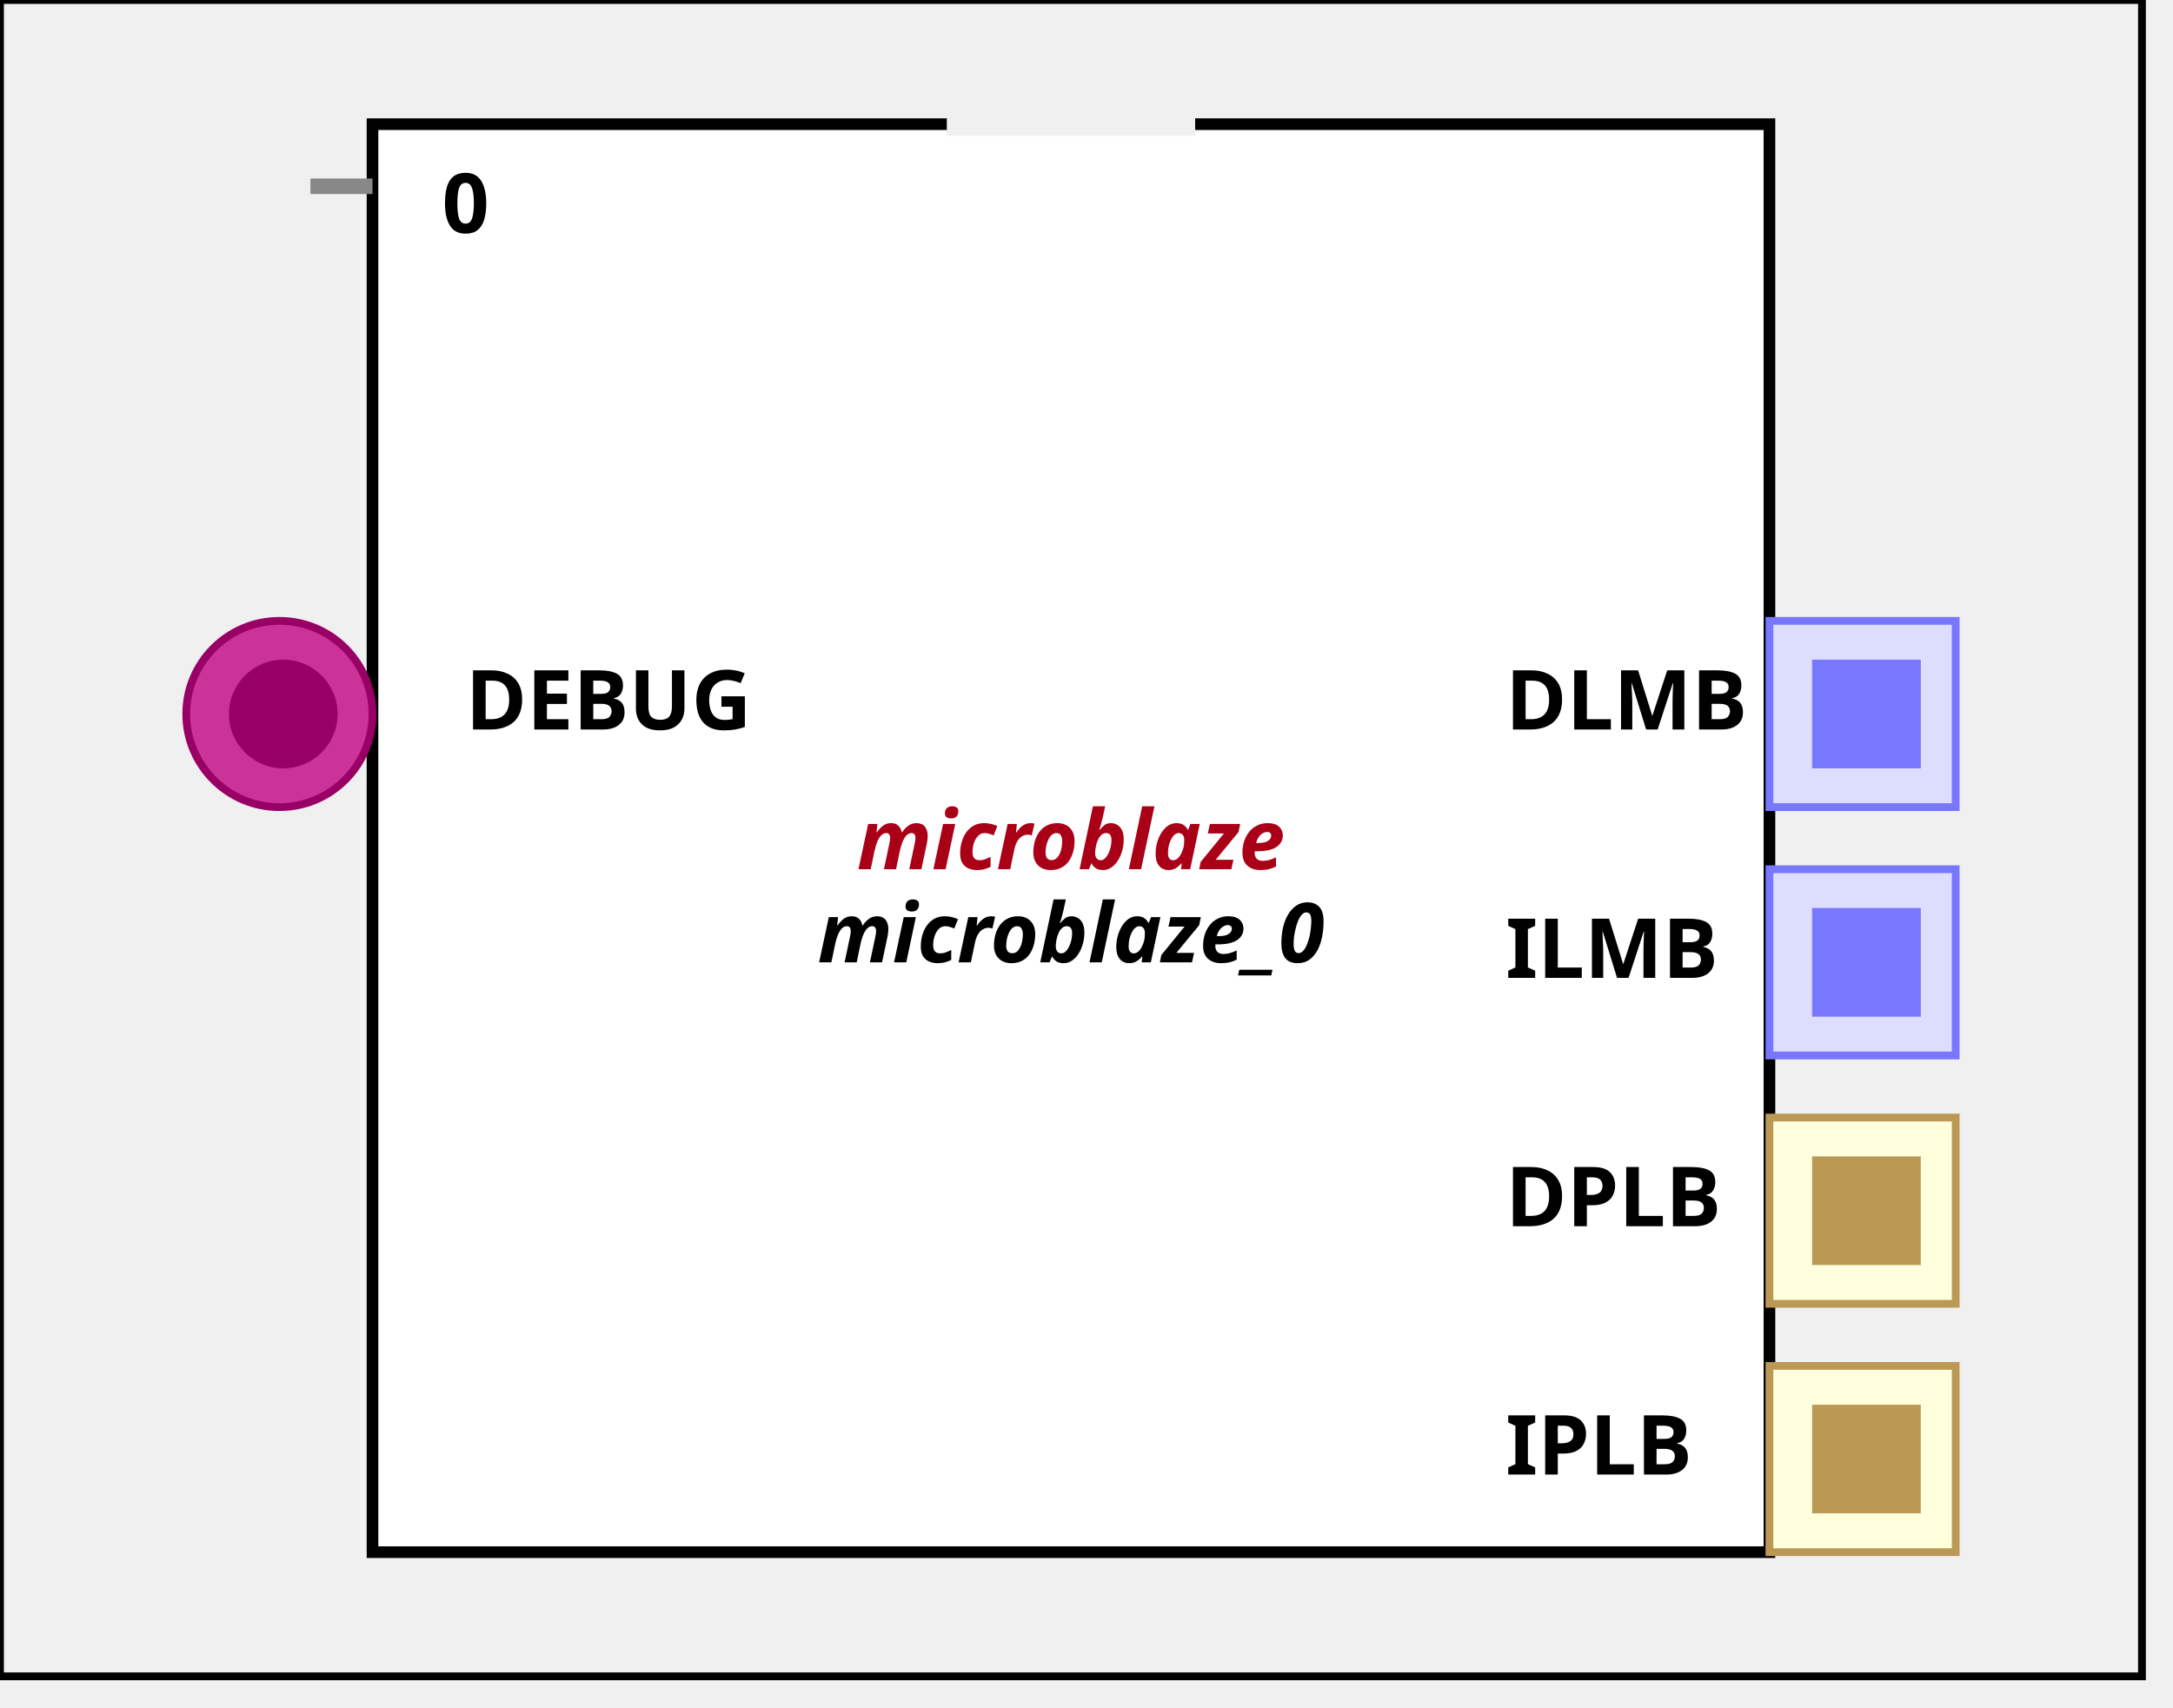
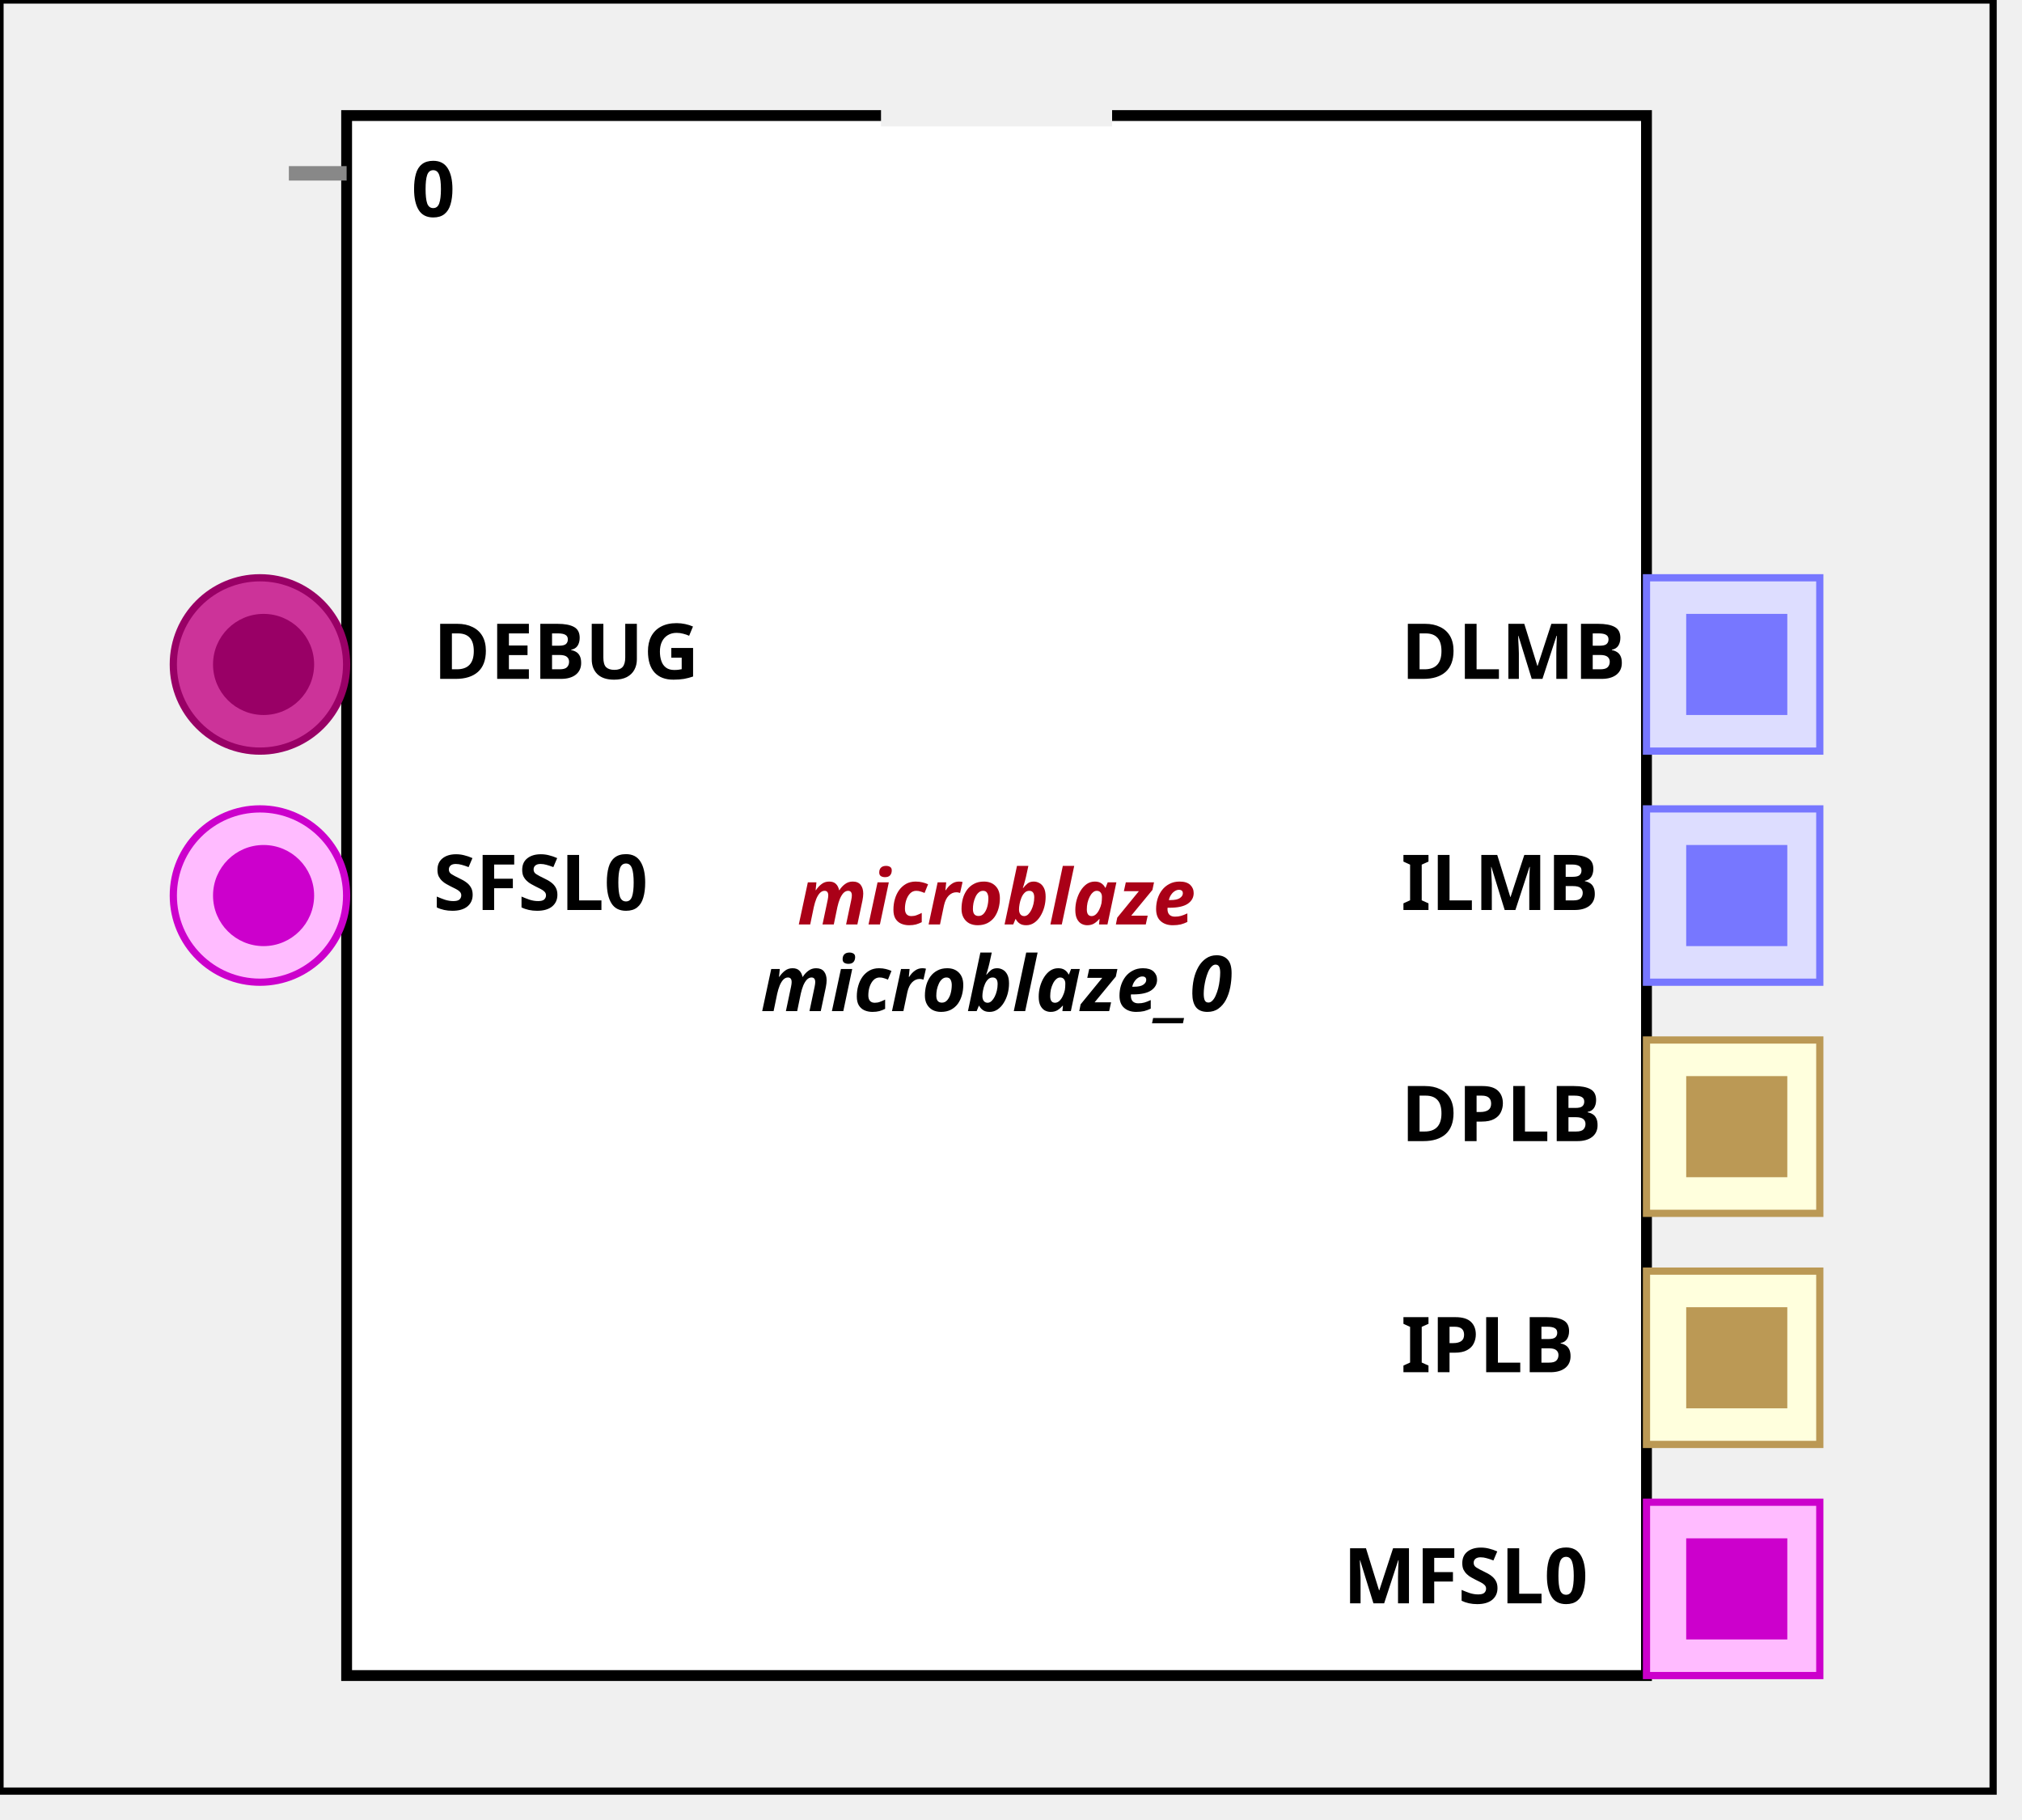
- <svg xmlns:xlink="http://www.w3.org/1999/xlink" width="280" height="220">
+ <svg xmlns:xlink="http://www.w3.org/1999/xlink" width="280" height="252">
  <defs>
    <g id="XIL_BifLabel">
      <rect x="0" y="0" rx="3" ry="3" width="32" height="16" style="fill:#990066; stroke:black; stroke-width:1" />
    </g>
    <g id="XIL_busconn_TARGET">
      <circle cx="12" cy="12" r="12" style="fill:#CC3399; stroke:#990066; stroke-width:1" />
      <circle cx="12.5" cy="12" r="7" style="fill:#990066; stroke:none;" />
    </g>
    <g id="XIL_busconn_INITIATOR">
      <rect x="0" y="0" width="24" height="24" style="fill:#CC3399; stroke:#990066; stroke-width:1" />
      <rect x="5.5" y="5" width="14" height="14" style="fill:#990066; stroke:none;" />
    </g>
    <g id="LMB_BifLabel">
      <rect x="0" y="0" rx="3" ry="3" width="32" height="16" style="fill:#7777FF; stroke:black; stroke-width:1" />
    </g>
    <g id="LMB_busconn_SLAVE">
      <circle cx="12" cy="12" r="12" style="fill:#DDDDFF; stroke:#7777FF; stroke-width:1" />
      <circle cx="12.5" cy="12" r="7" style="fill:#7777FF; stroke:none;" />
    </g>
    <g id="LMB_busconn_MASTER">
      <rect x="0" y="0" width="24" height="24" style="fill:#DDDDFF; stroke:#7777FF; stroke-width:1" />
      <rect x="5.5" y="5" width="14" height="14" style="fill:#7777FF; stroke:none;" />
+     </g>
+     <g id="FSL_BifLabel">
+       <rect x="0" y="0" rx="3" ry="3" width="32" height="16" style="fill:#CC00CC; stroke:black; stroke-width:1" />
+     </g>
+     <g id="FSL_busconn_SLAVE">
+       <circle cx="12" cy="12" r="12" style="fill:#FFBBFF; stroke:#CC00CC; stroke-width:1" />
+       <circle cx="12.5" cy="12" r="7" style="fill:#CC00CC; stroke:none;" />
+     </g>
+     <g id="FSL_busconn_MASTER">
+       <rect x="0" y="0" width="24" height="24" style="fill:#FFBBFF; stroke:#CC00CC; stroke-width:1" />
+       <rect x="5.5" y="5" width="14" height="14" style="fill:#CC00CC; stroke:none;" />
    </g>
    <g id="PLBV46_BifLabel">
      <rect x="0" y="0" rx="3" ry="3" width="32" height="16" style="fill:#BB9955; stroke:black; stroke-width:1" />
    </g>
    <g id="PLBV46_busconn_SLAVE">
      <circle cx="12" cy="12" r="12" style="fill:#FFFFDD; stroke:#BB9955; stroke-width:1" />
      <circle cx="12.5" cy="12" r="7" style="fill:#BB9955; stroke:none;" />
    </g>
    <g id="PLBV46_busconn_MASTER">
      <rect x="0" y="0" width="24" height="24" style="fill:#FFFFDD; stroke:#BB9955; stroke-width:1" />
      <rect x="5.5" y="5" width="14" height="14" style="fill:#BB9955; stroke:none;" />
    </g>
    <g id="KEY_BifLabel">
      <rect x="0" y="0" rx="3" ry="3" width="32" height="16" style="fill:#444444; stroke:black; stroke-width:1" />
    </g>
    <g id="KEY_busconn_SLAVE">
      <circle cx="12" cy="12" r="12" style="fill:#888888; stroke:#444444; stroke-width:1" />
      <circle cx="12.5" cy="12" r="7" style="fill:#444444; stroke:none;" />
    </g>
    <g id="KEY_busconn_MASTER">
      <rect x="0" y="0" width="24" height="24" style="fill:#888888; stroke:#444444; stroke-width:1" />
      <rect x="5.5" y="5" width="14" height="14" style="fill:#444444; stroke:none;" />
    </g>
    <g id="KEY_busconn_MASTER_SLAVE">
      <circle cx="12" cy="12" r="12" style="fill:#888888; stroke:#444444; stroke-width:1" />
      <circle cx="12.5" cy="12" r="7" style="fill:#444444; stroke:none;" />
      <rect x="0" y="12" width="24" height="12" style="fill:#888888; stroke:#444444; stroke-width:1" />
      <rect x="5.5" y="12" width="14" height="7" style="fill:#444444; stroke:none;" />
    </g>
    <g id="KEY_busconn_TARGET">
      <circle cx="12" cy="12" r="12" style="fill:#888888; stroke:#444444; stroke-width:1" />
      <circle cx="12.5" cy="12" r="7" style="fill:#444444; stroke:none;" />
    </g>
    <g id="KEY_busconn_INITIATOR">
      <rect x="0" y="0" width="24" height="24" style="fill:#888888; stroke:#444444; stroke-width:1" />
      <rect x="5.5" y="5" width="14" height="14" style="fill:#444444; stroke:none;" />
    </g>
    <g id="KEY_busconn_MONITOR">
      <rect x="0" y="0.5" width="24" height="7" style="fill:#444444; stroke:none;" />
      <rect x="0" y="16" width="24" height="7" style="fill:#444444; stroke:none;" />
    </g>
    <g id="KEY_busconn_USER">
      <circle cx="12" cy="12" r="12" style="fill:#888888; stroke:#444444; stroke-width:1" />
      <circle cx="12.5" cy="12" r="7" style="fill:#444444; stroke:none;" />
    </g>
    <g id="KEY_busconn_TRANSPARENT">
      <circle cx="12" cy="12" r="12" style="fill:#FFFFFF; stroke:#444444; stroke-width:1" />
      <circle cx="12.5" cy="12" r="7" style="fill:#FFFFFF; stroke:none;" />
    </g>
    <g id="HCurve" overflow="visible">
      <path d="m 0  0,      a 16 16, 0,0,0, 32,0,     z" style="fill:#F0F0F0;fill-opacity:1;stroke:black;stroke-width:1.5" />
      <line x1="0" y1="0" x2="32" y2="0" style="stroke:#F0F0F0;stroke-width:3" />
    </g>
    <g id="IPD_StandardBody">
-       <rect x="0" y="0" width="276" height="216" style="fill:#F0F0F0;fill-opacity: 1.0; stroke:#000000; stroke-width:1" />
-       <rect x="48" y="16" width="180" height="184" style="fill:#FFFFFF; fill-opacity: 1.0; stroke:#000000; stroke-width:1.5" />
+       <rect x="0" y="0" width="276" height="248" style="fill:#F0F0F0;fill-opacity: 1.0; stroke:#000000; stroke-width:1" />
+       <rect x="48" y="16" width="180" height="216" style="fill:#FFFFFF; fill-opacity: 1.0; stroke:#000000; stroke-width:1.5" />
      <use x="122" y="16" xlink:href="#HCurve" />
    </g>
    <g id="IPD_PORT">
      <rect width="8" height="8" style="fill:#888888;stroke-width:1;stroke:black;" />
    </g>
    <g id="IPD_SPort">
      <line x1="0" y1="0" x2="8" y2="0" style="stroke:#888888;stroke-width:2;stroke-opacity:1" />
    </g>
    <g id="IPD_PortClk">
      <line x1="0" y1="0" x2="7" y2="3" style="stroke:#000000;stroke-width:1;stroke-opacity:1" />
      <line x1="7" y1="3" x2="0" y2="7" style="stroke:#000000;stroke-width:1;stroke-opacity:1" />
    </g>
  </defs>
  <use x="0" y="0" xlink:href="#IPD_StandardBody" />
-   <text x="138" y="112" fill="#AA0017" stroke="none" font-size="8pt" font-style="italic" font-weight="bold" text-anchor="middle" font-family="Verdana Arial Helvetica san-serif">microblaze</text>
-   <text x="138" y="124" fill="#000000" stroke="none" font-size="8pt" font-style="italic" font-weight="bold" text-anchor="middle" font-family="Courier Arial Helvetica san-serif">microblaze_0</text>
+   <text x="138" y="128" fill="#AA0017" stroke="none" font-size="8pt" font-style="italic" font-weight="bold" text-anchor="middle" font-family="Verdana Arial Helvetica san-serif">microblaze</text>
+   <text x="138" y="140" fill="#000000" stroke="none" font-size="8pt" font-style="italic" font-weight="bold" text-anchor="middle" font-family="Courier Arial Helvetica san-serif">microblaze_0</text>
  <use x="40" y="24" xlink:href="#IPD_SPort" />
  <text x="60" y="30" fill="#000000" stroke="none" font-size="8pt" font-style="normal" font-weight="bold" text-anchor="middle" font-family="Verdana Arial Helvetica san-serif">0</text>
  <use x="24" y="80" xlink:href="#XIL_busconn_TARGET" />
  <text x="60" y="94" fill="#000000" stroke="none" font-size="8pt" font-style="normal" font-weight="bold" font-family="Verdana Arial Helvetica san-serif">DEBUG</text>
+   <use x="24" y="112" xlink:href="#FSL_busconn_SLAVE" />
+   <text x="60" y="126" fill="#000000" stroke="none" font-size="8pt" font-style="normal" font-weight="bold" font-family="Verdana Arial Helvetica san-serif">SFSL0</text>
  <use x="228" y="80" xlink:href="#LMB_busconn_MASTER" />
  <text x="194" y="94" fill="#000000" stroke="none" font-size="8pt" font-style="normal" font-weight="bold" font-family="Verdana Arial Helvetica san-serif">DLMB</text>
  <use x="228" y="112" xlink:href="#LMB_busconn_MASTER" />
  <text x="194" y="126" fill="#000000" stroke="none" font-size="8pt" font-style="normal" font-weight="bold" font-family="Verdana Arial Helvetica san-serif">ILMB</text>
  <use x="228" y="144" xlink:href="#PLBV46_busconn_MASTER" />
  <text x="194" y="158" fill="#000000" stroke="none" font-size="8pt" font-style="normal" font-weight="bold" font-family="Verdana Arial Helvetica san-serif">DPLB</text>
  <use x="228" y="176" xlink:href="#PLBV46_busconn_MASTER" />
  <text x="194" y="190" fill="#000000" stroke="none" font-size="8pt" font-style="normal" font-weight="bold" font-family="Verdana Arial Helvetica san-serif">IPLB</text>
+   <use x="228" y="208" xlink:href="#FSL_busconn_MASTER" />
+   <text x="186" y="222" fill="#000000" stroke="none" font-size="8pt" font-style="normal" font-weight="bold" font-family="Verdana Arial Helvetica san-serif">MFSL0</text>
</svg>
